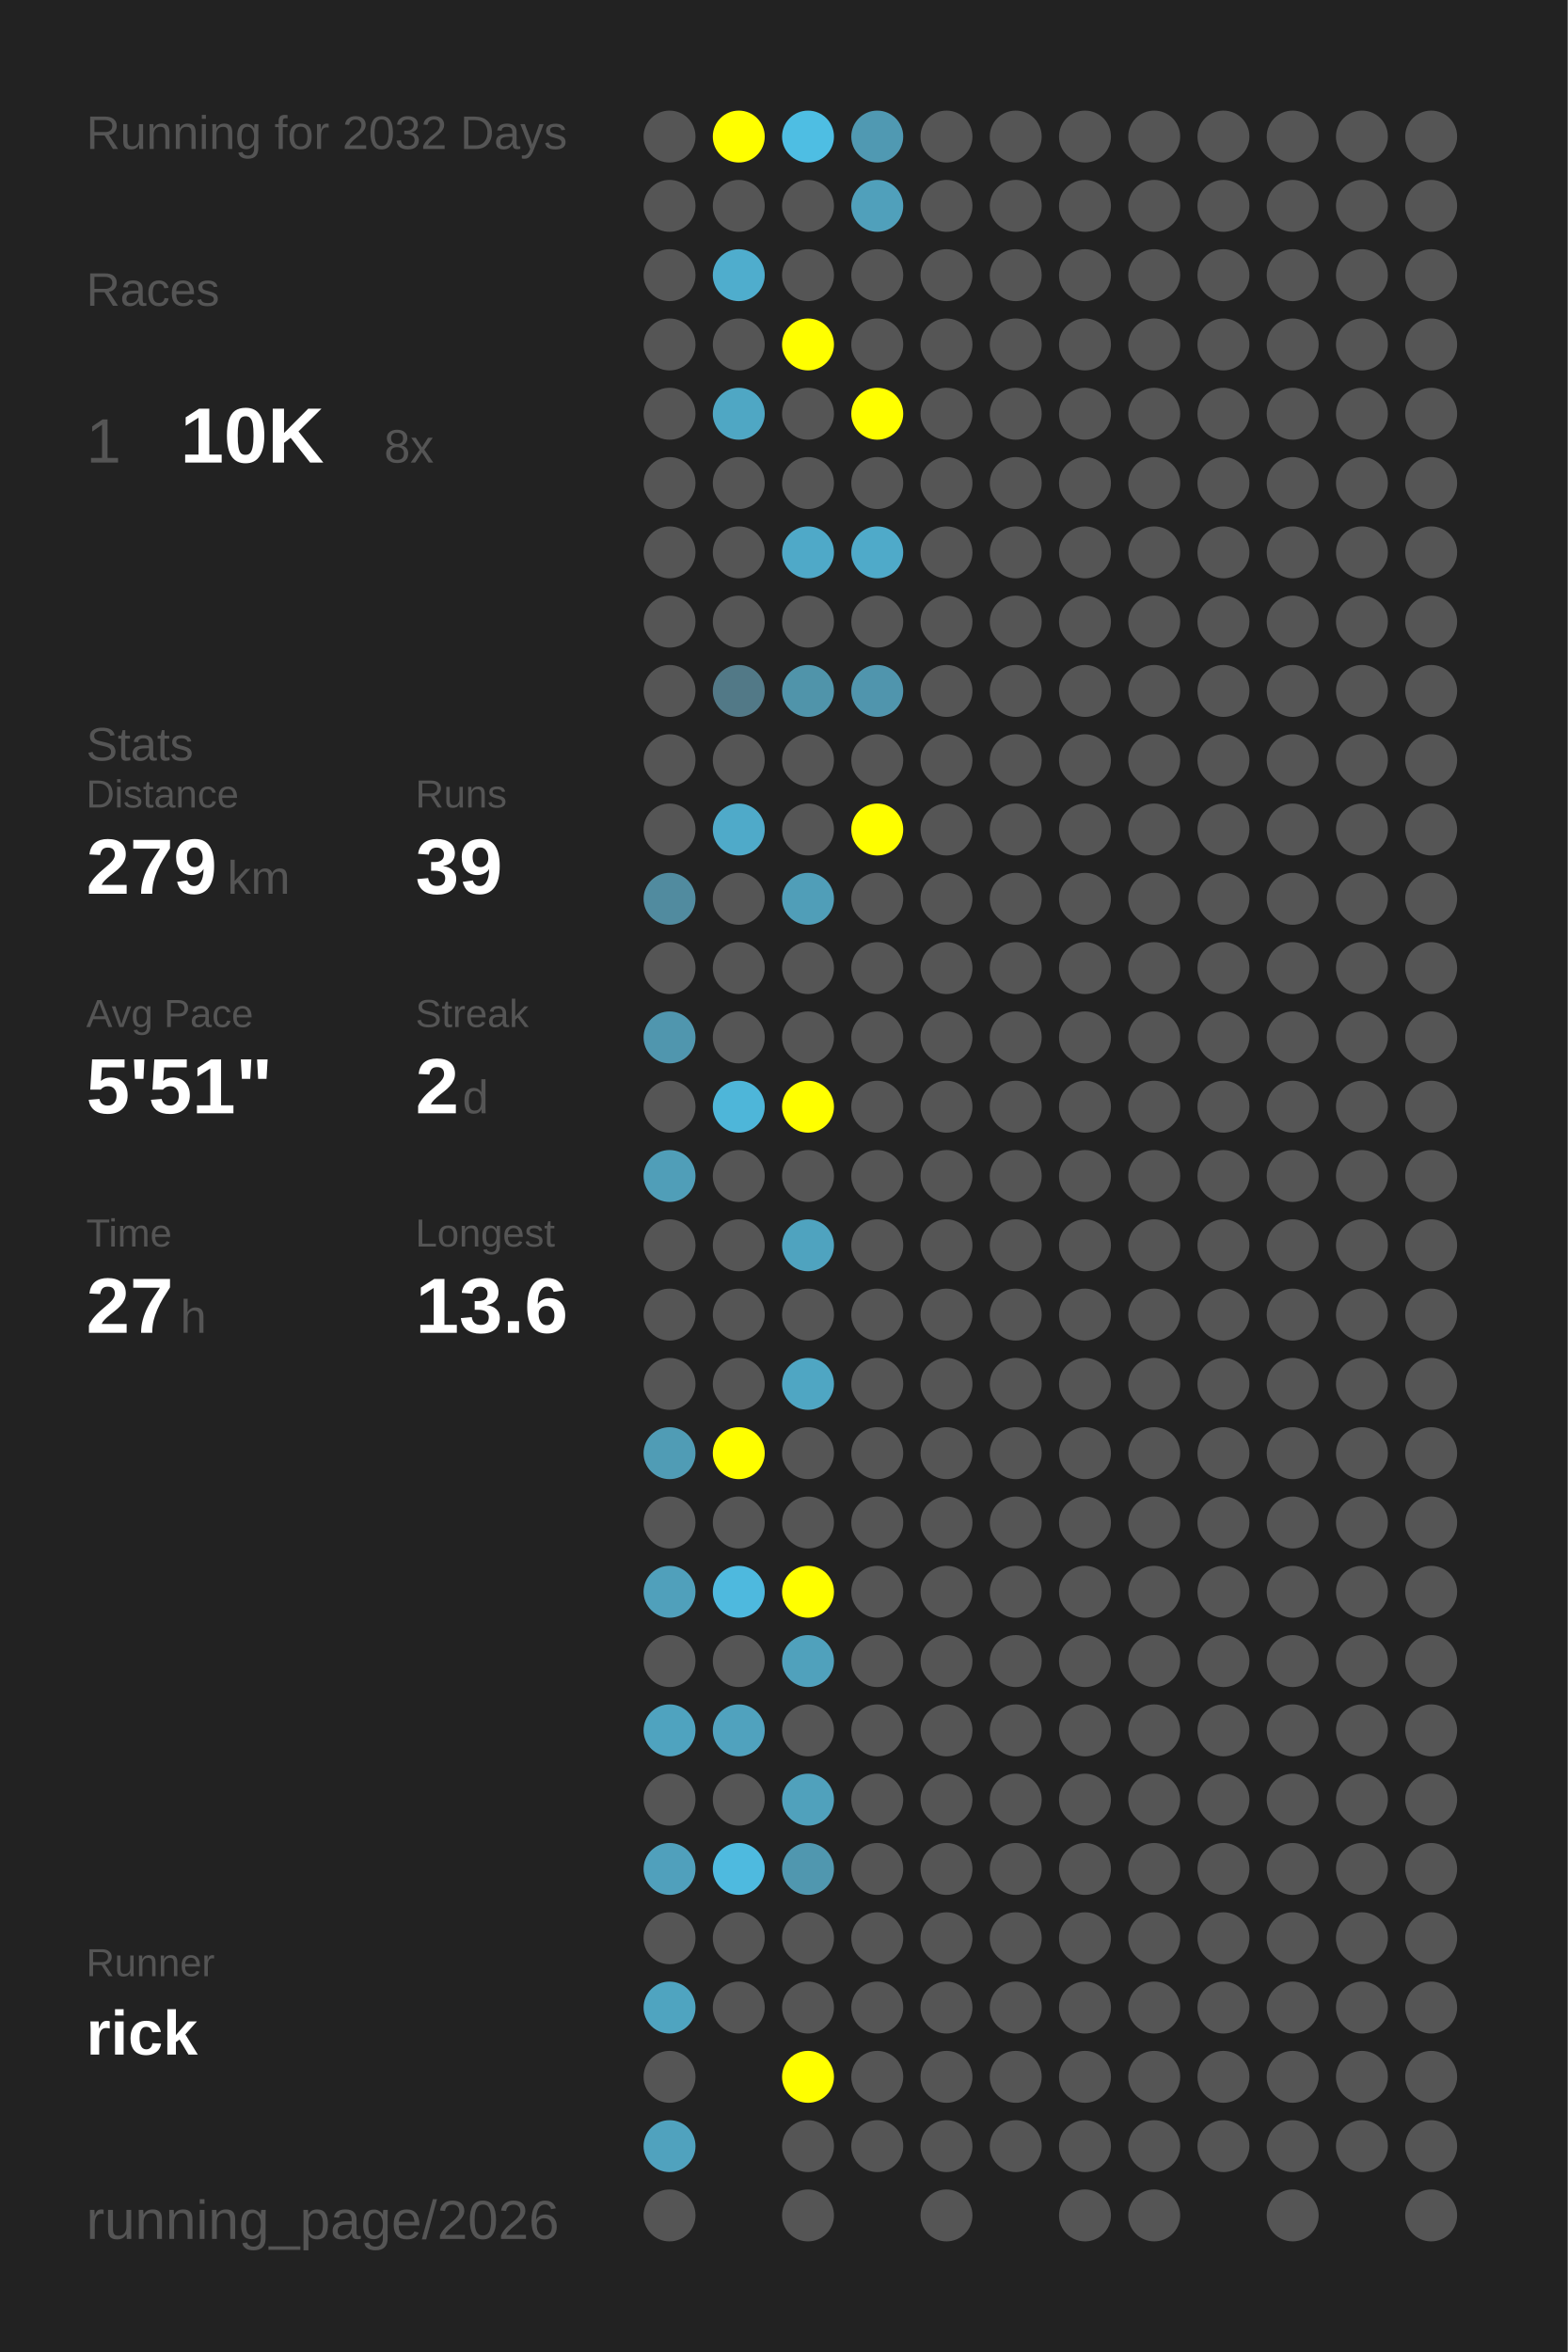
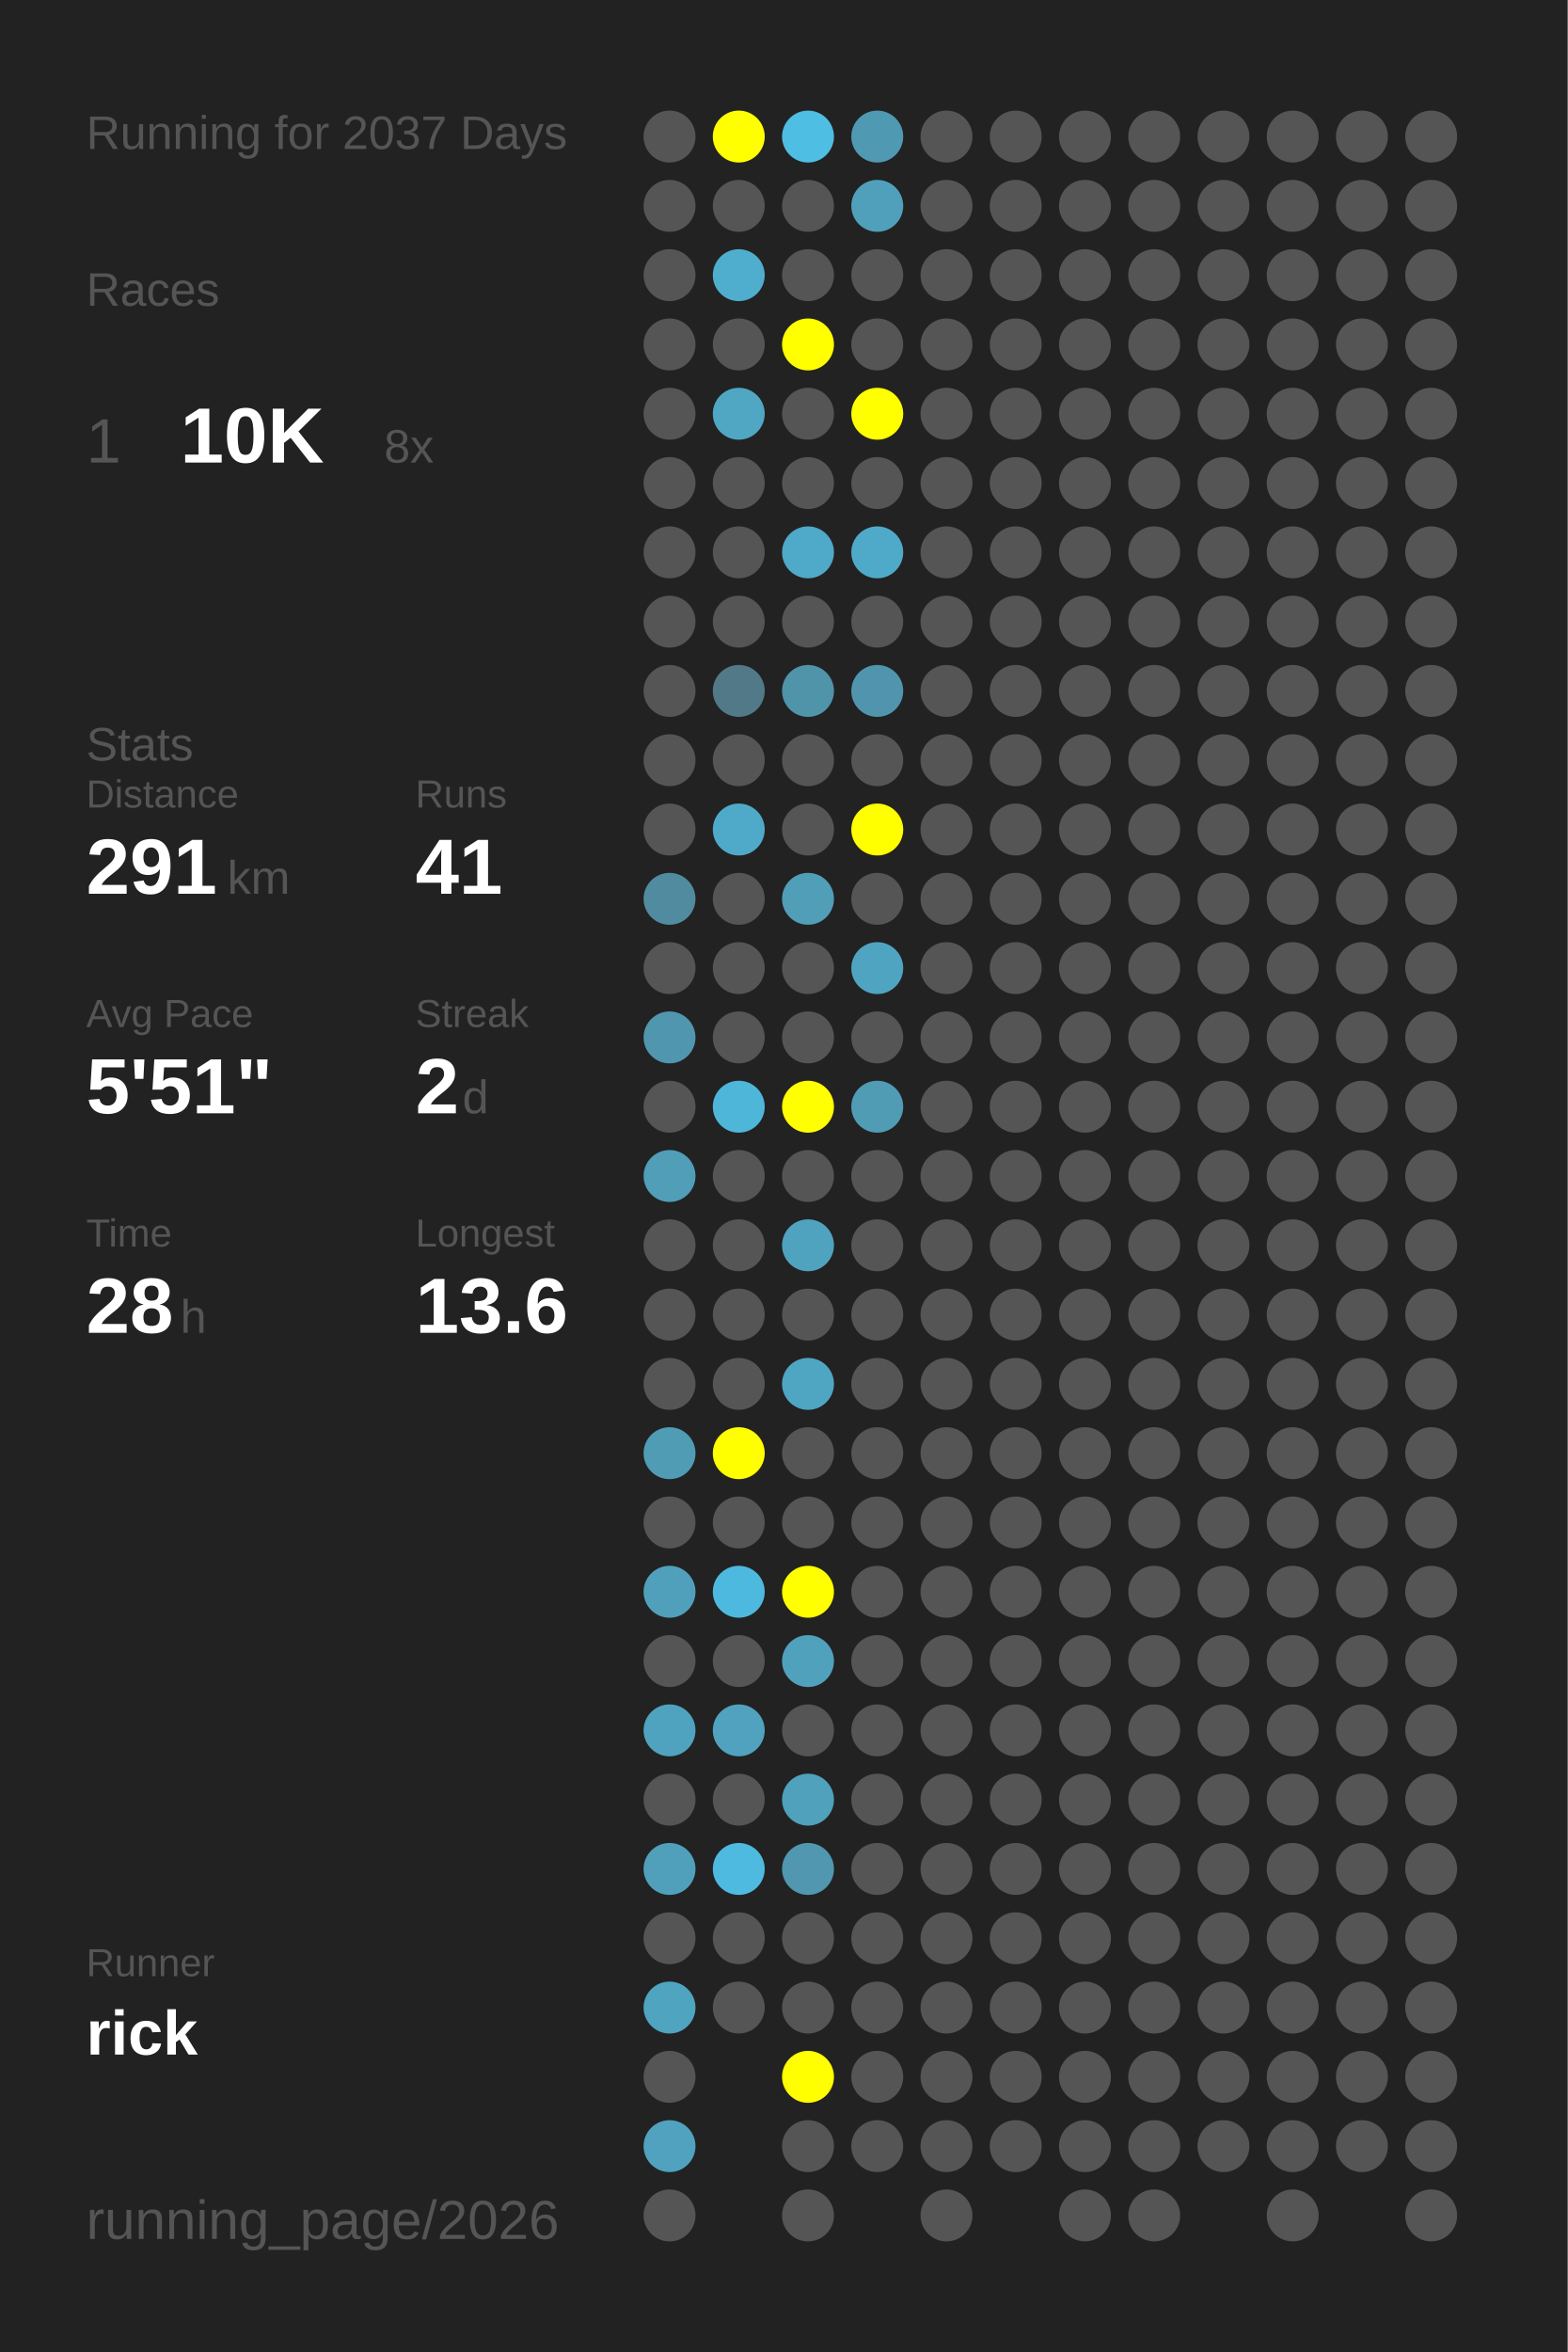
<svg xmlns="http://www.w3.org/2000/svg" baseProfile="full" height="300mm" version="1.1" viewBox="0,0,200,300" width="200mm">
  <defs />
  <rect fill="#222222" height="300" width="200" x="0" y="0" />
-   <text fill="#555555" style="font-size:6px; font-family:Arial;" x="11" y="19">Running for 2032 Days</text>
+   <text fill="#555555" style="font-size:6px; font-family:Arial;" x="11" y="19">Running for 2037 Days</text>
  <text fill="#555555" style="font-size:6px; font-family:Arial;" x="11" y="39">Races</text>
  <text fill="#555555" style="font-size:8px; font-family:Arial;" x="11" y="59">1</text>
  <text fill="#FFFFFF" style="font-size:10px; font-family:Arial; font-weight:bold;" x="23" y="59">10K</text>
  <text fill="#555555" style="font-size:6px; font-family:Arial;" x="49" y="59">8x</text>
  <text fill="#555555" style="font-size:6px; font-family:Arial;" x="11" y="97">Stats</text>
  <text fill="#555555" style="font-size:5px; font-family:Arial;" x="11" y="103">Distance</text>
-   <text fill="#FFFFFF" style="font-size:10px; font-family:Arial; font-weight:bold;" x="11" y="114">279</text>
+   <text fill="#FFFFFF" style="font-size:10px; font-family:Arial; font-weight:bold;" x="11" y="114">291</text>
  <text fill="#555555" style="font-size:6px; font-family:Arial;" x="29" y="114">km</text>
  <text fill="#555555" style="font-size:5px; font-family:Arial;" x="53" y="103">Runs</text>
-   <text fill="#FFFFFF" style="font-size:10px; font-family:Arial; font-weight:bold;" x="53" y="114">39</text>
+   <text fill="#FFFFFF" style="font-size:10px; font-family:Arial; font-weight:bold;" x="53" y="114">41</text>
  <text fill="#555555" style="font-size:5px; font-family:Arial;" x="11" y="131">Avg Pace</text>
  <text fill="#FFFFFF" style="font-size:10px; font-family:Arial; font-weight:bold;" x="11" y="142">5'51"</text>
  <text fill="#555555" style="font-size:5px; font-family:Arial;" x="53" y="131">Streak</text>
  <text fill="#FFFFFF" style="font-size:10px; font-family:Arial; font-weight:bold;" x="53" y="142">2</text>
  <text fill="#555555" style="font-size:6px; font-family:Arial;" x="59" y="142">d</text>
  <text fill="#555555" style="font-size:5px; font-family:Arial;" x="11" y="159">Time</text>
-   <text fill="#FFFFFF" style="font-size:10px; font-family:Arial; font-weight:bold;" x="11" y="170">27</text>
+   <text fill="#FFFFFF" style="font-size:10px; font-family:Arial; font-weight:bold;" x="11" y="170">28</text>
  <text fill="#555555" style="font-size:6px; font-family:Arial;" x="23" y="170">h</text>
  <text fill="#555555" style="font-size:5px; font-family:Arial;" x="53" y="159">Longest</text>
  <text fill="#FFFFFF" style="font-size:10px; font-family:Arial; font-weight:bold;" x="53" y="170">13.6</text>
  <text fill="#555555" style="font-size:5px; font-family:Arial;" x="11" y="252.065">Runner</text>
  <text fill="#FFFFFF" style="font-size:8px; font-family:Arial; font-weight:bold;" x="11" y="262.065">rick</text>
  <text fill="#555555" style="font-size:7px; font-family:Arial;" x="11" y="285.581">running_page/2026</text>
  <circle cx="85.417" cy="17.419" fill="#555555" r="3.312" />
  <circle cx="85.417" cy="26.258" fill="#555555" r="3.312" />
  <circle cx="85.417" cy="35.097" fill="#555555" r="3.312" />
  <circle cx="85.417" cy="43.935" fill="#555555" r="3.312" />
  <circle cx="85.417" cy="52.774" fill="#555555" r="3.312" />
  <circle cx="85.417" cy="61.613" fill="#555555" r="3.312" />
  <circle cx="85.417" cy="70.452" fill="#555555" r="3.312" />
  <circle cx="85.417" cy="79.29" fill="#555555" r="3.312" />
  <circle cx="85.417" cy="88.129" fill="#555555" r="3.312" />
  <circle cx="85.417" cy="96.968" fill="#555555" r="3.312" />
  <circle cx="85.417" cy="105.806" fill="#555555" r="3.312" />
  <circle cx="85.417" cy="114.645" fill="#518b9f" r="3.312" />
  <circle cx="85.417" cy="123.484" fill="#555555" r="3.312" />
  <circle cx="85.417" cy="132.323" fill="#5096ae" r="3.312" />
  <circle cx="85.417" cy="141.161" fill="#555555" r="3.312" />
  <circle cx="85.417" cy="150" fill="#509eb8" r="3.312" />
  <circle cx="85.417" cy="158.839" fill="#555555" r="3.312" />
  <circle cx="85.417" cy="167.677" fill="#555555" r="3.312" />
  <circle cx="85.417" cy="176.516" fill="#555555" r="3.312" />
  <circle cx="85.417" cy="185.355" fill="#509cb5" r="3.312" />
  <circle cx="85.417" cy="194.194" fill="#555555" r="3.312" />
  <circle cx="85.417" cy="203.032" fill="#50a0bb" r="3.312" />
  <circle cx="85.417" cy="211.871" fill="#555555" r="3.312" />
  <circle cx="85.417" cy="220.71" fill="#4fa3bf" r="3.312" />
  <circle cx="85.417" cy="229.548" fill="#555555" r="3.312" />
  <circle cx="85.417" cy="238.387" fill="#50a0bc" r="3.312" />
  <circle cx="85.417" cy="247.226" fill="#555555" r="3.312" />
  <circle cx="85.417" cy="256.065" fill="#4fa4c0" r="3.312" />
  <circle cx="85.417" cy="264.903" fill="#555555" r="3.312" />
  <circle cx="85.417" cy="273.742" fill="#50a2be" r="3.312" />
  <circle cx="85.417" cy="282.581" fill="#555555" r="3.312" />
  <circle cx="94.25" cy="17.419" fill="#FFFF00" r="3.312" />
  <circle cx="94.25" cy="26.258" fill="#555555" r="3.312" />
  <circle cx="94.25" cy="35.097" fill="#4fadcd" r="3.312" />
  <circle cx="94.25" cy="43.935" fill="#555555" r="3.312" />
  <circle cx="94.25" cy="52.774" fill="#4fa7c4" r="3.312" />
  <circle cx="94.25" cy="61.613" fill="#555555" r="3.312" />
  <circle cx="94.25" cy="70.452" fill="#555555" r="3.312" />
  <circle cx="94.25" cy="79.29" fill="#555555" r="3.312" />
  <circle cx="94.25" cy="88.129" fill="#527987" r="3.312" />
  <circle cx="94.25" cy="96.968" fill="#555555" r="3.312" />
  <circle cx="94.25" cy="105.806" fill="#4faac9" r="3.312" />
  <circle cx="94.25" cy="114.645" fill="#555555" r="3.312" />
  <circle cx="94.25" cy="123.484" fill="#555555" r="3.312" />
  <circle cx="94.25" cy="132.323" fill="#555555" r="3.312" />
  <circle cx="94.25" cy="141.161" fill="#4eb6d9" r="3.312" />
  <circle cx="94.25" cy="150" fill="#555555" r="3.312" />
  <circle cx="94.25" cy="158.839" fill="#555555" r="3.312" />
  <circle cx="94.25" cy="167.677" fill="#555555" r="3.312" />
  <circle cx="94.25" cy="176.516" fill="#555555" r="3.312" />
  <circle cx="94.25" cy="185.355" fill="#FFFF00" r="3.312" />
  <circle cx="94.25" cy="194.194" fill="#555555" r="3.312" />
  <circle cx="94.25" cy="203.032" fill="#4eb9de" r="3.312" />
  <circle cx="94.25" cy="211.871" fill="#555555" r="3.312" />
  <circle cx="94.25" cy="220.71" fill="#50a2be" r="3.312" />
  <circle cx="94.25" cy="229.548" fill="#555555" r="3.312" />
  <circle cx="94.25" cy="238.387" fill="#4ebadf" r="3.312" />
  <circle cx="94.25" cy="247.226" fill="#555555" r="3.312" />
  <circle cx="94.25" cy="256.065" fill="#555555" r="3.312" />
  <circle cx="103.083" cy="17.419" fill="#4ebee3" r="3.312" />
  <circle cx="103.083" cy="26.258" fill="#555555" r="3.312" />
  <circle cx="103.083" cy="35.097" fill="#555555" r="3.312" />
  <circle cx="103.083" cy="43.935" fill="#FFFF00" r="3.312" />
  <circle cx="103.083" cy="52.774" fill="#555555" r="3.312" />
  <circle cx="103.083" cy="61.613" fill="#555555" r="3.312" />
  <circle cx="103.083" cy="70.452" fill="#4fa9c8" r="3.312" />
  <circle cx="103.083" cy="79.29" fill="#555555" r="3.312" />
  <circle cx="103.083" cy="88.129" fill="#5094aa" r="3.312" />
  <circle cx="103.083" cy="96.968" fill="#555555" r="3.312" />
  <circle cx="103.083" cy="105.806" fill="#555555" r="3.312" />
  <circle cx="103.083" cy="114.645" fill="#509eb8" r="3.312" />
  <circle cx="103.083" cy="123.484" fill="#555555" r="3.312" />
  <circle cx="103.083" cy="132.323" fill="#555555" r="3.312" />
  <circle cx="103.083" cy="141.161" fill="#FFFF00" r="3.312" />
  <circle cx="103.083" cy="150" fill="#555555" r="3.312" />
  <circle cx="103.083" cy="158.839" fill="#4fa3bf" r="3.312" />
  <circle cx="103.083" cy="167.677" fill="#555555" r="3.312" />
  <circle cx="103.083" cy="176.516" fill="#4fa6c3" r="3.312" />
  <circle cx="103.083" cy="185.355" fill="#555555" r="3.312" />
  <circle cx="103.083" cy="194.194" fill="#555555" r="3.312" />
  <circle cx="103.083" cy="203.032" fill="#FFFF00" r="3.312" />
  <circle cx="103.083" cy="211.871" fill="#50a1bc" r="3.312" />
  <circle cx="103.083" cy="220.71" fill="#555555" r="3.312" />
  <circle cx="103.083" cy="229.548" fill="#50a1bc" r="3.312" />
  <circle cx="103.083" cy="238.387" fill="#5097af" r="3.312" />
  <circle cx="103.083" cy="247.226" fill="#555555" r="3.312" />
  <circle cx="103.083" cy="256.065" fill="#555555" r="3.312" />
  <circle cx="103.083" cy="264.903" fill="#FFFF00" r="3.312" />
  <circle cx="103.083" cy="273.742" fill="#555555" r="3.312" />
  <circle cx="103.083" cy="282.581" fill="#555555" r="3.312" />
  <circle cx="111.917" cy="17.419" fill="#5099b2" r="3.312" />
  <circle cx="111.917" cy="26.258" fill="#50a0bb" r="3.312" />
  <circle cx="111.917" cy="35.097" fill="#555555" r="3.312" />
  <circle cx="111.917" cy="43.935" fill="#555555" r="3.312" />
  <circle cx="111.917" cy="52.774" fill="#FFFF00" r="3.312" />
  <circle cx="111.917" cy="61.613" fill="#555555" r="3.312" />
  <circle cx="111.917" cy="70.452" fill="#4faac9" r="3.312" />
  <circle cx="111.917" cy="79.29" fill="#555555" r="3.312" />
  <circle cx="111.917" cy="88.129" fill="#5095ad" r="3.312" />
  <circle cx="111.917" cy="96.968" fill="#555555" r="3.312" />
  <circle cx="111.917" cy="105.806" fill="#FFFF00" r="3.312" />
  <circle cx="111.917" cy="114.645" fill="#555555" r="3.312" />
-   <circle cx="111.917" cy="123.484" fill="#555555" r="3.312" />
+   <circle cx="111.917" cy="123.484" fill="#4fa4c1" r="3.312" />
  <circle cx="111.917" cy="132.323" fill="#555555" r="3.312" />
-   <circle cx="111.917" cy="141.161" fill="#555555" r="3.312" />
+   <circle cx="111.917" cy="141.161" fill="#509cb5" r="3.312" />
  <circle cx="111.917" cy="150" fill="#555555" r="3.312" />
  <circle cx="111.917" cy="158.839" fill="#555555" r="3.312" />
  <circle cx="111.917" cy="167.677" fill="#555555" r="3.312" />
  <circle cx="111.917" cy="176.516" fill="#555555" r="3.312" />
  <circle cx="111.917" cy="185.355" fill="#555555" r="3.312" />
  <circle cx="111.917" cy="194.194" fill="#555555" r="3.312" />
  <circle cx="111.917" cy="203.032" fill="#555555" r="3.312" />
  <circle cx="111.917" cy="211.871" fill="#555555" r="3.312" />
  <circle cx="111.917" cy="220.71" fill="#555555" r="3.312" />
  <circle cx="111.917" cy="229.548" fill="#555555" r="3.312" />
  <circle cx="111.917" cy="238.387" fill="#555555" r="3.312" />
  <circle cx="111.917" cy="247.226" fill="#555555" r="3.312" />
  <circle cx="111.917" cy="256.065" fill="#555555" r="3.312" />
  <circle cx="111.917" cy="264.903" fill="#555555" r="3.312" />
  <circle cx="111.917" cy="273.742" fill="#555555" r="3.312" />
  <circle cx="120.75" cy="17.419" fill="#555555" r="3.312" />
  <circle cx="120.75" cy="26.258" fill="#555555" r="3.312" />
  <circle cx="120.75" cy="35.097" fill="#555555" r="3.312" />
  <circle cx="120.75" cy="43.935" fill="#555555" r="3.312" />
  <circle cx="120.75" cy="52.774" fill="#555555" r="3.312" />
  <circle cx="120.75" cy="61.613" fill="#555555" r="3.312" />
  <circle cx="120.75" cy="70.452" fill="#555555" r="3.312" />
  <circle cx="120.75" cy="79.29" fill="#555555" r="3.312" />
  <circle cx="120.75" cy="88.129" fill="#555555" r="3.312" />
  <circle cx="120.75" cy="96.968" fill="#555555" r="3.312" />
  <circle cx="120.75" cy="105.806" fill="#555555" r="3.312" />
  <circle cx="120.75" cy="114.645" fill="#555555" r="3.312" />
  <circle cx="120.75" cy="123.484" fill="#555555" r="3.312" />
  <circle cx="120.75" cy="132.323" fill="#555555" r="3.312" />
  <circle cx="120.75" cy="141.161" fill="#555555" r="3.312" />
  <circle cx="120.75" cy="150" fill="#555555" r="3.312" />
  <circle cx="120.75" cy="158.839" fill="#555555" r="3.312" />
  <circle cx="120.75" cy="167.677" fill="#555555" r="3.312" />
  <circle cx="120.75" cy="176.516" fill="#555555" r="3.312" />
  <circle cx="120.75" cy="185.355" fill="#555555" r="3.312" />
  <circle cx="120.75" cy="194.194" fill="#555555" r="3.312" />
  <circle cx="120.75" cy="203.032" fill="#555555" r="3.312" />
  <circle cx="120.75" cy="211.871" fill="#555555" r="3.312" />
  <circle cx="120.75" cy="220.71" fill="#555555" r="3.312" />
  <circle cx="120.75" cy="229.548" fill="#555555" r="3.312" />
  <circle cx="120.75" cy="238.387" fill="#555555" r="3.312" />
  <circle cx="120.75" cy="247.226" fill="#555555" r="3.312" />
  <circle cx="120.75" cy="256.065" fill="#555555" r="3.312" />
  <circle cx="120.75" cy="264.903" fill="#555555" r="3.312" />
  <circle cx="120.75" cy="273.742" fill="#555555" r="3.312" />
  <circle cx="120.75" cy="282.581" fill="#555555" r="3.312" />
  <circle cx="129.583" cy="17.419" fill="#555555" r="3.312" />
  <circle cx="129.583" cy="26.258" fill="#555555" r="3.312" />
  <circle cx="129.583" cy="35.097" fill="#555555" r="3.312" />
  <circle cx="129.583" cy="43.935" fill="#555555" r="3.312" />
  <circle cx="129.583" cy="52.774" fill="#555555" r="3.312" />
  <circle cx="129.583" cy="61.613" fill="#555555" r="3.312" />
  <circle cx="129.583" cy="70.452" fill="#555555" r="3.312" />
  <circle cx="129.583" cy="79.29" fill="#555555" r="3.312" />
  <circle cx="129.583" cy="88.129" fill="#555555" r="3.312" />
  <circle cx="129.583" cy="96.968" fill="#555555" r="3.312" />
  <circle cx="129.583" cy="105.806" fill="#555555" r="3.312" />
  <circle cx="129.583" cy="114.645" fill="#555555" r="3.312" />
  <circle cx="129.583" cy="123.484" fill="#555555" r="3.312" />
  <circle cx="129.583" cy="132.323" fill="#555555" r="3.312" />
  <circle cx="129.583" cy="141.161" fill="#555555" r="3.312" />
  <circle cx="129.583" cy="150" fill="#555555" r="3.312" />
  <circle cx="129.583" cy="158.839" fill="#555555" r="3.312" />
  <circle cx="129.583" cy="167.677" fill="#555555" r="3.312" />
  <circle cx="129.583" cy="176.516" fill="#555555" r="3.312" />
  <circle cx="129.583" cy="185.355" fill="#555555" r="3.312" />
  <circle cx="129.583" cy="194.194" fill="#555555" r="3.312" />
  <circle cx="129.583" cy="203.032" fill="#555555" r="3.312" />
  <circle cx="129.583" cy="211.871" fill="#555555" r="3.312" />
  <circle cx="129.583" cy="220.71" fill="#555555" r="3.312" />
  <circle cx="129.583" cy="229.548" fill="#555555" r="3.312" />
  <circle cx="129.583" cy="238.387" fill="#555555" r="3.312" />
  <circle cx="129.583" cy="247.226" fill="#555555" r="3.312" />
  <circle cx="129.583" cy="256.065" fill="#555555" r="3.312" />
  <circle cx="129.583" cy="264.903" fill="#555555" r="3.312" />
  <circle cx="129.583" cy="273.742" fill="#555555" r="3.312" />
  <circle cx="138.417" cy="17.419" fill="#555555" r="3.312" />
  <circle cx="138.417" cy="26.258" fill="#555555" r="3.312" />
  <circle cx="138.417" cy="35.097" fill="#555555" r="3.312" />
  <circle cx="138.417" cy="43.935" fill="#555555" r="3.312" />
  <circle cx="138.417" cy="52.774" fill="#555555" r="3.312" />
  <circle cx="138.417" cy="61.613" fill="#555555" r="3.312" />
  <circle cx="138.417" cy="70.452" fill="#555555" r="3.312" />
  <circle cx="138.417" cy="79.29" fill="#555555" r="3.312" />
  <circle cx="138.417" cy="88.129" fill="#555555" r="3.312" />
  <circle cx="138.417" cy="96.968" fill="#555555" r="3.312" />
  <circle cx="138.417" cy="105.806" fill="#555555" r="3.312" />
  <circle cx="138.417" cy="114.645" fill="#555555" r="3.312" />
  <circle cx="138.417" cy="123.484" fill="#555555" r="3.312" />
  <circle cx="138.417" cy="132.323" fill="#555555" r="3.312" />
  <circle cx="138.417" cy="141.161" fill="#555555" r="3.312" />
  <circle cx="138.417" cy="150" fill="#555555" r="3.312" />
  <circle cx="138.417" cy="158.839" fill="#555555" r="3.312" />
  <circle cx="138.417" cy="167.677" fill="#555555" r="3.312" />
  <circle cx="138.417" cy="176.516" fill="#555555" r="3.312" />
  <circle cx="138.417" cy="185.355" fill="#555555" r="3.312" />
  <circle cx="138.417" cy="194.194" fill="#555555" r="3.312" />
  <circle cx="138.417" cy="203.032" fill="#555555" r="3.312" />
  <circle cx="138.417" cy="211.871" fill="#555555" r="3.312" />
  <circle cx="138.417" cy="220.71" fill="#555555" r="3.312" />
  <circle cx="138.417" cy="229.548" fill="#555555" r="3.312" />
  <circle cx="138.417" cy="238.387" fill="#555555" r="3.312" />
  <circle cx="138.417" cy="247.226" fill="#555555" r="3.312" />
  <circle cx="138.417" cy="256.065" fill="#555555" r="3.312" />
  <circle cx="138.417" cy="264.903" fill="#555555" r="3.312" />
  <circle cx="138.417" cy="273.742" fill="#555555" r="3.312" />
  <circle cx="138.417" cy="282.581" fill="#555555" r="3.312" />
  <circle cx="147.25" cy="17.419" fill="#555555" r="3.312" />
  <circle cx="147.25" cy="26.258" fill="#555555" r="3.312" />
  <circle cx="147.25" cy="35.097" fill="#555555" r="3.312" />
  <circle cx="147.25" cy="43.935" fill="#555555" r="3.312" />
  <circle cx="147.25" cy="52.774" fill="#555555" r="3.312" />
  <circle cx="147.25" cy="61.613" fill="#555555" r="3.312" />
  <circle cx="147.25" cy="70.452" fill="#555555" r="3.312" />
  <circle cx="147.25" cy="79.29" fill="#555555" r="3.312" />
  <circle cx="147.25" cy="88.129" fill="#555555" r="3.312" />
  <circle cx="147.25" cy="96.968" fill="#555555" r="3.312" />
  <circle cx="147.25" cy="105.806" fill="#555555" r="3.312" />
  <circle cx="147.25" cy="114.645" fill="#555555" r="3.312" />
  <circle cx="147.25" cy="123.484" fill="#555555" r="3.312" />
  <circle cx="147.25" cy="132.323" fill="#555555" r="3.312" />
  <circle cx="147.25" cy="141.161" fill="#555555" r="3.312" />
  <circle cx="147.25" cy="150" fill="#555555" r="3.312" />
  <circle cx="147.25" cy="158.839" fill="#555555" r="3.312" />
  <circle cx="147.25" cy="167.677" fill="#555555" r="3.312" />
  <circle cx="147.25" cy="176.516" fill="#555555" r="3.312" />
  <circle cx="147.25" cy="185.355" fill="#555555" r="3.312" />
  <circle cx="147.25" cy="194.194" fill="#555555" r="3.312" />
  <circle cx="147.25" cy="203.032" fill="#555555" r="3.312" />
  <circle cx="147.25" cy="211.871" fill="#555555" r="3.312" />
  <circle cx="147.25" cy="220.71" fill="#555555" r="3.312" />
  <circle cx="147.25" cy="229.548" fill="#555555" r="3.312" />
  <circle cx="147.25" cy="238.387" fill="#555555" r="3.312" />
  <circle cx="147.25" cy="247.226" fill="#555555" r="3.312" />
  <circle cx="147.25" cy="256.065" fill="#555555" r="3.312" />
  <circle cx="147.25" cy="264.903" fill="#555555" r="3.312" />
  <circle cx="147.25" cy="273.742" fill="#555555" r="3.312" />
  <circle cx="147.25" cy="282.581" fill="#555555" r="3.312" />
  <circle cx="156.083" cy="17.419" fill="#555555" r="3.312" />
  <circle cx="156.083" cy="26.258" fill="#555555" r="3.312" />
  <circle cx="156.083" cy="35.097" fill="#555555" r="3.312" />
  <circle cx="156.083" cy="43.935" fill="#555555" r="3.312" />
  <circle cx="156.083" cy="52.774" fill="#555555" r="3.312" />
  <circle cx="156.083" cy="61.613" fill="#555555" r="3.312" />
  <circle cx="156.083" cy="70.452" fill="#555555" r="3.312" />
  <circle cx="156.083" cy="79.29" fill="#555555" r="3.312" />
  <circle cx="156.083" cy="88.129" fill="#555555" r="3.312" />
  <circle cx="156.083" cy="96.968" fill="#555555" r="3.312" />
  <circle cx="156.083" cy="105.806" fill="#555555" r="3.312" />
  <circle cx="156.083" cy="114.645" fill="#555555" r="3.312" />
  <circle cx="156.083" cy="123.484" fill="#555555" r="3.312" />
  <circle cx="156.083" cy="132.323" fill="#555555" r="3.312" />
  <circle cx="156.083" cy="141.161" fill="#555555" r="3.312" />
  <circle cx="156.083" cy="150" fill="#555555" r="3.312" />
  <circle cx="156.083" cy="158.839" fill="#555555" r="3.312" />
  <circle cx="156.083" cy="167.677" fill="#555555" r="3.312" />
  <circle cx="156.083" cy="176.516" fill="#555555" r="3.312" />
  <circle cx="156.083" cy="185.355" fill="#555555" r="3.312" />
  <circle cx="156.083" cy="194.194" fill="#555555" r="3.312" />
  <circle cx="156.083" cy="203.032" fill="#555555" r="3.312" />
  <circle cx="156.083" cy="211.871" fill="#555555" r="3.312" />
  <circle cx="156.083" cy="220.71" fill="#555555" r="3.312" />
  <circle cx="156.083" cy="229.548" fill="#555555" r="3.312" />
  <circle cx="156.083" cy="238.387" fill="#555555" r="3.312" />
  <circle cx="156.083" cy="247.226" fill="#555555" r="3.312" />
  <circle cx="156.083" cy="256.065" fill="#555555" r="3.312" />
  <circle cx="156.083" cy="264.903" fill="#555555" r="3.312" />
  <circle cx="156.083" cy="273.742" fill="#555555" r="3.312" />
  <circle cx="164.917" cy="17.419" fill="#555555" r="3.312" />
  <circle cx="164.917" cy="26.258" fill="#555555" r="3.312" />
  <circle cx="164.917" cy="35.097" fill="#555555" r="3.312" />
  <circle cx="164.917" cy="43.935" fill="#555555" r="3.312" />
  <circle cx="164.917" cy="52.774" fill="#555555" r="3.312" />
  <circle cx="164.917" cy="61.613" fill="#555555" r="3.312" />
  <circle cx="164.917" cy="70.452" fill="#555555" r="3.312" />
  <circle cx="164.917" cy="79.29" fill="#555555" r="3.312" />
  <circle cx="164.917" cy="88.129" fill="#555555" r="3.312" />
  <circle cx="164.917" cy="96.968" fill="#555555" r="3.312" />
  <circle cx="164.917" cy="105.806" fill="#555555" r="3.312" />
  <circle cx="164.917" cy="114.645" fill="#555555" r="3.312" />
  <circle cx="164.917" cy="123.484" fill="#555555" r="3.312" />
  <circle cx="164.917" cy="132.323" fill="#555555" r="3.312" />
  <circle cx="164.917" cy="141.161" fill="#555555" r="3.312" />
  <circle cx="164.917" cy="150" fill="#555555" r="3.312" />
  <circle cx="164.917" cy="158.839" fill="#555555" r="3.312" />
  <circle cx="164.917" cy="167.677" fill="#555555" r="3.312" />
  <circle cx="164.917" cy="176.516" fill="#555555" r="3.312" />
  <circle cx="164.917" cy="185.355" fill="#555555" r="3.312" />
  <circle cx="164.917" cy="194.194" fill="#555555" r="3.312" />
  <circle cx="164.917" cy="203.032" fill="#555555" r="3.312" />
  <circle cx="164.917" cy="211.871" fill="#555555" r="3.312" />
  <circle cx="164.917" cy="220.71" fill="#555555" r="3.312" />
  <circle cx="164.917" cy="229.548" fill="#555555" r="3.312" />
  <circle cx="164.917" cy="238.387" fill="#555555" r="3.312" />
  <circle cx="164.917" cy="247.226" fill="#555555" r="3.312" />
  <circle cx="164.917" cy="256.065" fill="#555555" r="3.312" />
  <circle cx="164.917" cy="264.903" fill="#555555" r="3.312" />
  <circle cx="164.917" cy="273.742" fill="#555555" r="3.312" />
  <circle cx="164.917" cy="282.581" fill="#555555" r="3.312" />
  <circle cx="173.75" cy="17.419" fill="#555555" r="3.312" />
  <circle cx="173.75" cy="26.258" fill="#555555" r="3.312" />
  <circle cx="173.75" cy="35.097" fill="#555555" r="3.312" />
  <circle cx="173.75" cy="43.935" fill="#555555" r="3.312" />
  <circle cx="173.75" cy="52.774" fill="#555555" r="3.312" />
  <circle cx="173.75" cy="61.613" fill="#555555" r="3.312" />
  <circle cx="173.75" cy="70.452" fill="#555555" r="3.312" />
  <circle cx="173.75" cy="79.29" fill="#555555" r="3.312" />
  <circle cx="173.75" cy="88.129" fill="#555555" r="3.312" />
  <circle cx="173.75" cy="96.968" fill="#555555" r="3.312" />
  <circle cx="173.75" cy="105.806" fill="#555555" r="3.312" />
  <circle cx="173.75" cy="114.645" fill="#555555" r="3.312" />
  <circle cx="173.75" cy="123.484" fill="#555555" r="3.312" />
  <circle cx="173.75" cy="132.323" fill="#555555" r="3.312" />
  <circle cx="173.75" cy="141.161" fill="#555555" r="3.312" />
  <circle cx="173.75" cy="150" fill="#555555" r="3.312" />
  <circle cx="173.75" cy="158.839" fill="#555555" r="3.312" />
  <circle cx="173.75" cy="167.677" fill="#555555" r="3.312" />
  <circle cx="173.75" cy="176.516" fill="#555555" r="3.312" />
  <circle cx="173.75" cy="185.355" fill="#555555" r="3.312" />
  <circle cx="173.75" cy="194.194" fill="#555555" r="3.312" />
  <circle cx="173.75" cy="203.032" fill="#555555" r="3.312" />
  <circle cx="173.75" cy="211.871" fill="#555555" r="3.312" />
  <circle cx="173.75" cy="220.71" fill="#555555" r="3.312" />
  <circle cx="173.75" cy="229.548" fill="#555555" r="3.312" />
  <circle cx="173.75" cy="238.387" fill="#555555" r="3.312" />
  <circle cx="173.75" cy="247.226" fill="#555555" r="3.312" />
  <circle cx="173.75" cy="256.065" fill="#555555" r="3.312" />
  <circle cx="173.75" cy="264.903" fill="#555555" r="3.312" />
  <circle cx="173.75" cy="273.742" fill="#555555" r="3.312" />
  <circle cx="182.583" cy="17.419" fill="#555555" r="3.312" />
  <circle cx="182.583" cy="26.258" fill="#555555" r="3.312" />
  <circle cx="182.583" cy="35.097" fill="#555555" r="3.312" />
  <circle cx="182.583" cy="43.935" fill="#555555" r="3.312" />
  <circle cx="182.583" cy="52.774" fill="#555555" r="3.312" />
  <circle cx="182.583" cy="61.613" fill="#555555" r="3.312" />
  <circle cx="182.583" cy="70.452" fill="#555555" r="3.312" />
  <circle cx="182.583" cy="79.29" fill="#555555" r="3.312" />
  <circle cx="182.583" cy="88.129" fill="#555555" r="3.312" />
  <circle cx="182.583" cy="96.968" fill="#555555" r="3.312" />
  <circle cx="182.583" cy="105.806" fill="#555555" r="3.312" />
  <circle cx="182.583" cy="114.645" fill="#555555" r="3.312" />
  <circle cx="182.583" cy="123.484" fill="#555555" r="3.312" />
  <circle cx="182.583" cy="132.323" fill="#555555" r="3.312" />
  <circle cx="182.583" cy="141.161" fill="#555555" r="3.312" />
  <circle cx="182.583" cy="150" fill="#555555" r="3.312" />
  <circle cx="182.583" cy="158.839" fill="#555555" r="3.312" />
  <circle cx="182.583" cy="167.677" fill="#555555" r="3.312" />
  <circle cx="182.583" cy="176.516" fill="#555555" r="3.312" />
  <circle cx="182.583" cy="185.355" fill="#555555" r="3.312" />
  <circle cx="182.583" cy="194.194" fill="#555555" r="3.312" />
  <circle cx="182.583" cy="203.032" fill="#555555" r="3.312" />
  <circle cx="182.583" cy="211.871" fill="#555555" r="3.312" />
  <circle cx="182.583" cy="220.71" fill="#555555" r="3.312" />
  <circle cx="182.583" cy="229.548" fill="#555555" r="3.312" />
  <circle cx="182.583" cy="238.387" fill="#555555" r="3.312" />
  <circle cx="182.583" cy="247.226" fill="#555555" r="3.312" />
  <circle cx="182.583" cy="256.065" fill="#555555" r="3.312" />
  <circle cx="182.583" cy="264.903" fill="#555555" r="3.312" />
  <circle cx="182.583" cy="273.742" fill="#555555" r="3.312" />
  <circle cx="182.583" cy="282.581" fill="#555555" r="3.312" />
</svg>
